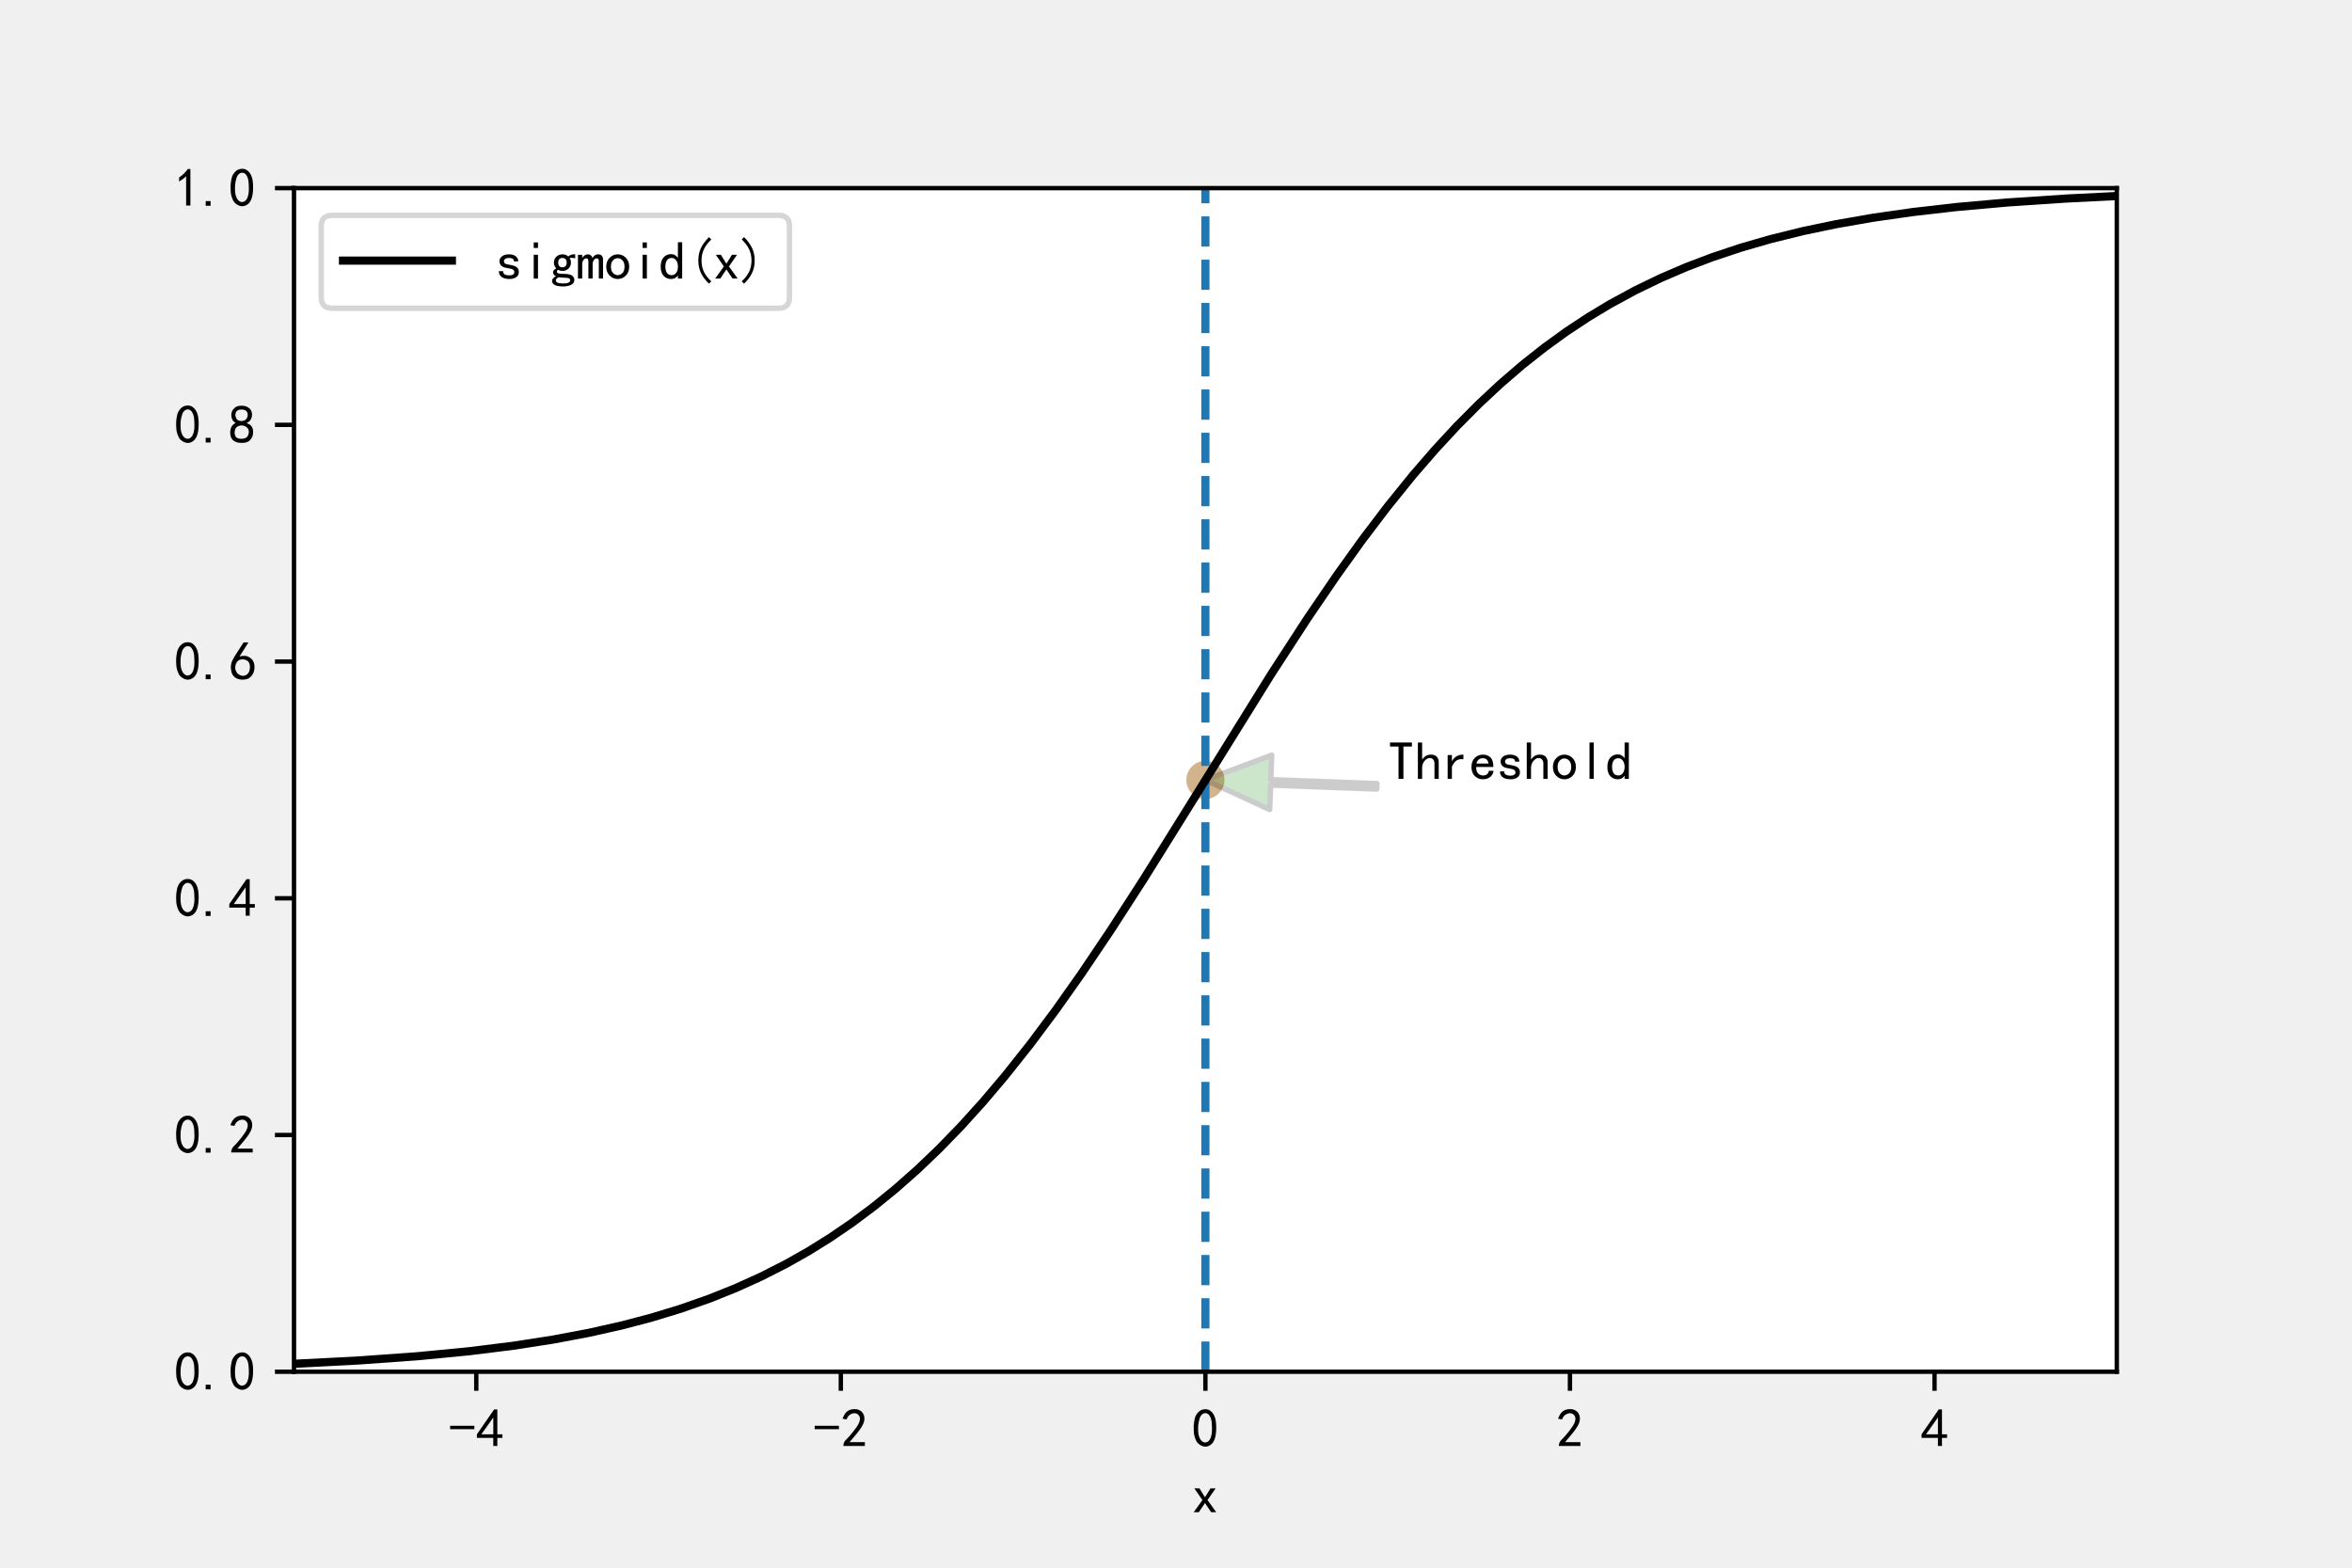
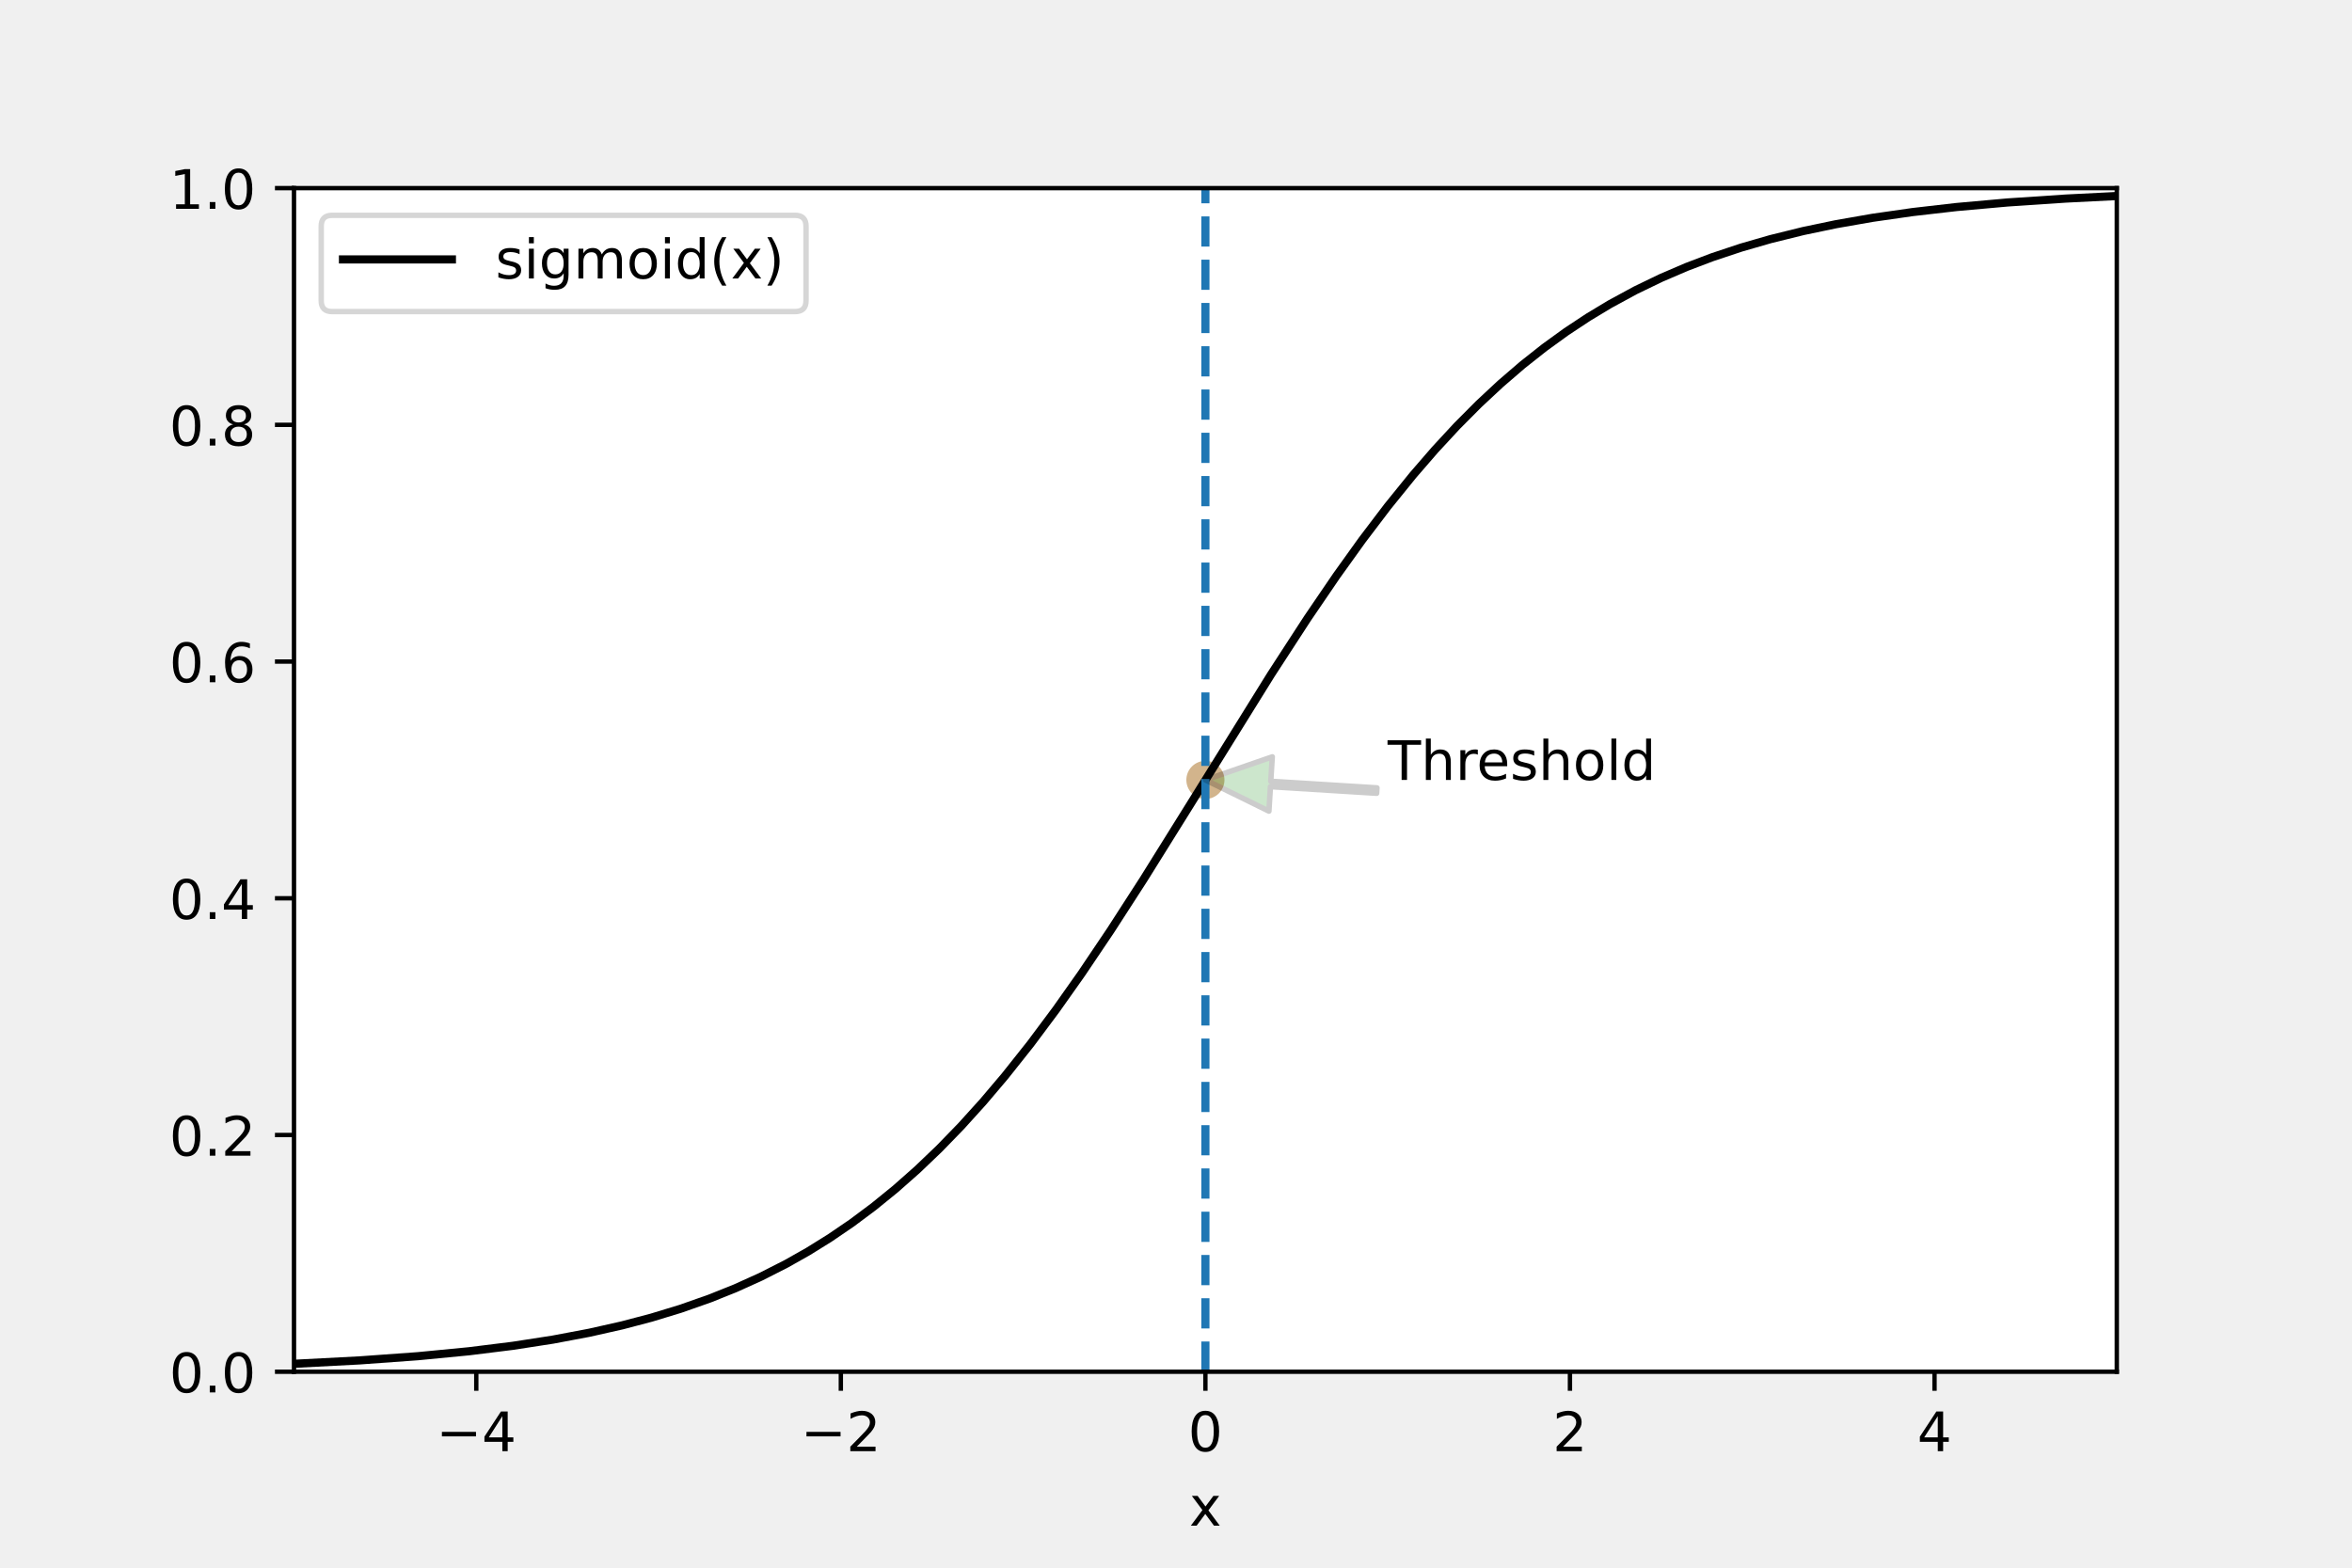
- <svg xmlns="http://www.w3.org/2000/svg" xmlns:xlink="http://www.w3.org/1999/xlink" height="288pt" version="1.1" viewBox="0 0 432 288" width="432pt">
+ <svg xmlns="http://www.w3.org/2000/svg" xmlns:xlink="http://www.w3.org/1999/xlink" width="432pt" height="288pt" viewBox="0 0 432 288" version="1.1">
  <defs>
-     <style type="text/css">*{stroke-linecap:butt;stroke-linejoin:round;}</style>
+     <style type="text/css">*{stroke-linejoin: round; stroke-linecap: butt}</style>
  </defs>
  <g id="figure_1">
    <g id="patch_1">
-       <path d="M 0 288  L 432 288  L 432 0  L 0 0  z " style="fill:none;" />
+       <path d="M 0 288  L 432 288  L 432 0  L 0 0  L 0 288  z " style="fill: none" />
    </g>
    <g id="axes_1">
      <g id="patch_2">
-         <path d="M 54 252  L 388.8 252  L 388.8 34.56  L 54 34.56  z " style="fill:#ffffff;" />
+         <path d="M 54 252  L 388.8 252  L 388.8 34.56  L 54 34.56  z " style="fill: #ffffff" />
      </g>
      <g id="PathCollection_1">
        <defs>
-           <path d="M 0 3  C 0.796 3 1.559 2.684 2.121 2.121  C 2.684 1.559 3 0.796 3 0  C 3 -0.796 2.684 -1.559 2.121 -2.121  C 1.559 -2.684 0.796 -3 0 -3  C -0.796 -3 -1.559 -2.684 -2.121 -2.121  C -2.684 -1.559 -3 -0.796 -3 0  C -3 0.796 -2.684 1.559 -2.121 2.121  C -1.559 2.684 -0.796 3 0 3  z " id="m90ab8c0132" style="stroke:#d2b48c;" />
+           <path id="m10a441f29f" d="M 0 3  C 0.796 3 1.559 2.684 2.121 2.121  C 2.684 1.559 3 0.796 3 0  C 3 -0.796 2.684 -1.559 2.121 -2.121  C 1.559 -2.684 0.796 -3 0 -3  C -0.796 -3 -1.559 -2.684 -2.121 -2.121  C -2.684 -1.559 -3 -0.796 -3 0  C -3 0.796 -2.684 1.559 -2.121 2.121  C -1.559 2.684 -0.796 3 0 3  z " style="stroke: #d2b48c" />
        </defs>
-         <g clip-path="url(#p481a5764dd)">
-           <use style="fill:#d2b48c;stroke:#d2b48c;" x="221.4" xlink:href="#m90ab8c0132" y="143.28" />
+         <g clip-path="url(#pe77ca6b1f6)">
+           <use xlink:href="#m10a441f29f" x="221.4" y="143.28" style="fill: #d2b48c; stroke: #d2b48c" />
        </g>
      </g>
      <g id="matplotlib.axis_1">
        <g id="xtick_1">
          <g id="line2d_1">
            <defs>
-               <path d="M 0 0  L 0 3.5  " id="mc43b49b900" style="stroke:#000000;stroke-width:0.8;" />
-             </defs>
-             <g>
-               <use style="stroke:#000000;stroke-width:0.8;" x="87.48" xlink:href="#mc43b49b900" y="252" />
+               <path id="mb70f3fc998" d="M 0 0  L 0 3.5  " style="stroke: #000000; stroke-width: 0.8" />
+             </defs>
+             <g>
+               <use xlink:href="#mb70f3fc998" x="87.48" y="252" style="stroke: #000000; stroke-width: 0.8" />
            </g>
          </g>
          <g id="text_1">
-             <g transform="translate(82.48 265.875)scale(0.1 -0.1)">
-               <defs>
-                 <path d="M 46.484 33.203  L 1.953 33.203  L 1.953 39.453  L 46.484 39.453  z " id="SimHei-45" />
-                 <path d="M 31.25 17.188  L 1.172 17.188  L 1.172 23.828  L 32.812 69.531  L 38.672 69.531  L 38.672 23.828  L 48.047 23.828  L 48.047 17.188  L 38.672 17.188  L 38.672 2.344  L 31.25 2.344  z M 31.25 23.828  L 31.25 54.688  L 9.375 23.828  z " id="SimHei-52" />
-               </defs>
-               <use xlink:href="#SimHei-45" />
-               <use x="50" xlink:href="#SimHei-52" />
+             <g transform="translate(80.10891 266.5984)scale(0.1 -0.1)">
+               <defs>
+                 <path id="DejaVuSans-2212" d="M 678 2272  L 4684 2272  L 4684 1741  L 678 1741  L 678 2272  z " transform="scale(0.015625)" />
+                 <path id="DejaVuSans-34" d="M 2419 4116  L 825 1625  L 2419 1625  L 2419 4116  z M 2253 4666  L 3047 4666  L 3047 1625  L 3713 1625  L 3713 1100  L 3047 1100  L 3047 0  L 2419 0  L 2419 1100  L 313 1100  L 313 1709  L 2253 4666  z " transform="scale(0.015625)" />
+               </defs>
+               <use xlink:href="#DejaVuSans-2212" />
+               <use xlink:href="#DejaVuSans-34" x="83.789" />
            </g>
          </g>
        </g>
        <g id="xtick_2">
          <g id="line2d_2">
            <g>
-               <use style="stroke:#000000;stroke-width:0.8;" x="154.44" xlink:href="#mc43b49b900" y="252" />
+               <use xlink:href="#mb70f3fc998" x="154.44" y="252" style="stroke: #000000; stroke-width: 0.8" />
            </g>
          </g>
          <g id="text_2">
-             <g transform="translate(149.44 265.875)scale(0.1 -0.1)">
-               <defs>
-                 <path d="M 4.688 3.906  Q 5.078 9.766 10.156 14.453  Q 15.234 19.141 23.047 29.094  Q 30.859 39.062 33.203 44.531  Q 35.547 50 34.953 53.906  Q 34.375 57.812 31.25 60.344  Q 28.125 62.891 24.016 62.5  Q 19.922 62.109 16.203 59.375  Q 12.5 56.641 10.547 51.172  L 3.125 52.344  Q 6.25 61.328 11.125 65.422  Q 16.016 69.531 22.656 69.922  Q 26.562 70.312 29.688 69.719  Q 32.812 69.141 36.125 66.984  Q 39.453 64.844 41.594 60.547  Q 43.75 56.25 43.156 50.188  Q 42.578 44.141 37.109 35.734  Q 31.641 27.344 16.016 9.375  L 44.141 9.375  L 44.141 2.344  L 4.688 2.344  z " id="SimHei-50" />
-               </defs>
-               <use xlink:href="#SimHei-45" />
-               <use x="50" xlink:href="#SimHei-50" />
+             <g transform="translate(147.0689 266.5984)scale(0.1 -0.1)">
+               <defs>
+                 <path id="DejaVuSans-32" d="M 1228 531  L 3431 531  L 3431 0  L 469 0  L 469 531  Q 828 903 1448 1529  Q 2069 2156 2228 2338  Q 2531 2678 2651 2914  Q 2772 3150 2772 3378  Q 2772 3750 2511 3984  Q 2250 4219 1831 4219  Q 1534 4219 1204 4116  Q 875 4013 500 3803  L 500 4441  Q 881 4594 1212 4672  Q 1544 4750 1819 4750  Q 2544 4750 2975 4387  Q 3406 4025 3406 3419  Q 3406 3131 3298 2873  Q 3191 2616 2906 2266  Q 2828 2175 2409 1742  Q 1991 1309 1228 531  z " transform="scale(0.015625)" />
+               </defs>
+               <use xlink:href="#DejaVuSans-2212" />
+               <use xlink:href="#DejaVuSans-32" x="83.789" />
            </g>
          </g>
        </g>
        <g id="xtick_3">
          <g id="line2d_3">
            <g>
-               <use style="stroke:#000000;stroke-width:0.8;" x="221.4" xlink:href="#mc43b49b900" y="252" />
+               <use xlink:href="#mb70f3fc998" x="221.4" y="252" style="stroke: #000000; stroke-width: 0.8" />
            </g>
          </g>
          <g id="text_3">
-             <g transform="translate(218.9 265.875)scale(0.1 -0.1)">
-               <defs>
-                 <path d="M 3.125 29.297  Q 3.906 50 6.438 56.047  Q 8.984 62.109 13.672 66.016  Q 18.359 69.922 25.188 69.922  Q 32.031 69.922 37.109 64.25  Q 42.188 58.594 43.75 50  Q 45.312 41.406 44.719 30.266  Q 44.141 19.141 40.812 12.109  Q 37.5 5.078 30.859 2.344  Q 24.219 -0.391 17.578 2.922  Q 10.938 6.25 8.203 11.719  Q 5.469 17.188 4.297 23.234  Q 3.125 29.297 3.906 50  z M 12.891 52.734  Q 10.547 31.25 12.5 22.844  Q 14.453 14.453 18.938 10.938  Q 23.438 7.422 28.125 9.562  Q 32.812 11.719 34.953 18.156  Q 37.109 24.609 37.109 32.219  Q 37.109 39.844 36.516 46.094  Q 35.938 52.344 33 57.422  Q 30.078 62.5 25.188 62.688  Q 20.312 62.891 16.594 57.812  Q 12.891 52.734 10.547 31.25  z " id="SimHei-48" />
-               </defs>
-               <use xlink:href="#SimHei-48" />
+             <g transform="translate(218.2188 266.5984)scale(0.1 -0.1)">
+               <defs>
+                 <path id="DejaVuSans-30" d="M 2034 4250  Q 1547 4250 1301 3770  Q 1056 3291 1056 2328  Q 1056 1369 1301 889  Q 1547 409 2034 409  Q 2525 409 2770 889  Q 3016 1369 3016 2328  Q 3016 3291 2770 3770  Q 2525 4250 2034 4250  z M 2034 4750  Q 2819 4750 3233 4129  Q 3647 3509 3647 2328  Q 3647 1150 3233 529  Q 2819 -91 2034 -91  Q 1250 -91 836 529  Q 422 1150 422 2328  Q 422 3509 836 4129  Q 1250 4750 2034 4750  z " transform="scale(0.015625)" />
+               </defs>
+               <use xlink:href="#DejaVuSans-30" />
            </g>
          </g>
        </g>
        <g id="xtick_4">
          <g id="line2d_4">
            <g>
-               <use style="stroke:#000000;stroke-width:0.8;" x="288.36" xlink:href="#mc43b49b900" y="252" />
+               <use xlink:href="#mb70f3fc998" x="288.36" y="252" style="stroke: #000000; stroke-width: 0.8" />
            </g>
          </g>
          <g id="text_4">
-             <g transform="translate(285.86 265.875)scale(0.1 -0.1)">
-               <use xlink:href="#SimHei-50" />
+             <g transform="translate(285.1787 266.5984)scale(0.1 -0.1)">
+               <use xlink:href="#DejaVuSans-32" />
            </g>
          </g>
        </g>
        <g id="xtick_5">
          <g id="line2d_5">
            <g>
-               <use style="stroke:#000000;stroke-width:0.8;" x="355.32" xlink:href="#mc43b49b900" y="252" />
+               <use xlink:href="#mb70f3fc998" x="355.32" y="252" style="stroke: #000000; stroke-width: 0.8" />
            </g>
          </g>
          <g id="text_5">
-             <g transform="translate(352.82 265.875)scale(0.1 -0.1)">
-               <use xlink:href="#SimHei-52" />
+             <g transform="translate(352.1388 266.5984)scale(0.1 -0.1)">
+               <use xlink:href="#DejaVuSans-34" />
            </g>
          </g>
        </g>
        <g id="text_6">
-           <g transform="translate(218.9 278)scale(0.1 -0.1)">
-             <defs>
-               <path d="M 44.922 1.953  L 35.547 1.953  L 24.219 18.75  L 12.891 1.953  L 3.516 1.953  L 19.531 24.219  L 4.688 45.703  L 14.062 45.703  L 24.219 29.297  L 34.375 45.703  L 43.75 45.703  L 28.906 24.219  z " id="SimHei-120" />
-             </defs>
-             <use xlink:href="#SimHei-120" />
+           <g transform="translate(218.4406 280.2766)scale(0.1 -0.1)">
+             <defs>
+               <path id="DejaVuSans-78" d="M 3513 3500  L 2247 1797  L 3578 0  L 2900 0  L 1881 1375  L 863 0  L 184 0  L 1544 1831  L 300 3500  L 978 3500  L 1906 2253  L 2834 3500  L 3513 3500  z " transform="scale(0.015625)" />
+             </defs>
+             <use xlink:href="#DejaVuSans-78" />
          </g>
        </g>
      </g>
      <g id="matplotlib.axis_2">
        <g id="ytick_1">
          <g id="line2d_6">
            <defs>
-               <path d="M 0 0  L -3.5 0  " id="mc32ada197d" style="stroke:#000000;stroke-width:0.8;" />
-             </defs>
-             <g>
-               <use style="stroke:#000000;stroke-width:0.8;" x="54" xlink:href="#mc32ada197d" y="252" />
+               <path id="m8c422ed86c" d="M 0 0  L -3.5 0  " style="stroke: #000000; stroke-width: 0.8" />
+             </defs>
+             <g>
+               <use xlink:href="#m8c422ed86c" x="54" y="252" style="stroke: #000000; stroke-width: 0.8" />
            </g>
          </g>
          <g id="text_7">
-             <g transform="translate(32 255.4375)scale(0.1 -0.1)">
-               <defs>
-                 <path d="M 16.797 1.953  L 7.812 1.953  L 7.812 10.547  L 16.797 10.547  z " id="SimHei-46" />
-               </defs>
-               <use xlink:href="#SimHei-48" />
-               <use x="50" xlink:href="#SimHei-46" />
-               <use x="100" xlink:href="#SimHei-48" />
+             <g transform="translate(31.09688 255.7992)scale(0.1 -0.1)">
+               <defs>
+                 <path id="DejaVuSans-2e" d="M 684 794  L 1344 794  L 1344 0  L 684 0  L 684 794  z " transform="scale(0.015625)" />
+               </defs>
+               <use xlink:href="#DejaVuSans-30" />
+               <use xlink:href="#DejaVuSans-2e" x="63.623" />
+               <use xlink:href="#DejaVuSans-30" x="95.41" />
            </g>
          </g>
        </g>
        <g id="ytick_2">
          <g id="line2d_7">
            <g>
-               <use style="stroke:#000000;stroke-width:0.8;" x="54" xlink:href="#mc32ada197d" y="208.512" />
+               <use xlink:href="#m8c422ed86c" x="54" y="208.512" style="stroke: #000000; stroke-width: 0.8" />
            </g>
          </g>
          <g id="text_8">
-             <g transform="translate(32 211.9495)scale(0.1 -0.1)">
-               <use xlink:href="#SimHei-48" />
-               <use x="50" xlink:href="#SimHei-46" />
-               <use x="100" xlink:href="#SimHei-50" />
+             <g transform="translate(31.09688 212.3112)scale(0.1 -0.1)">
+               <use xlink:href="#DejaVuSans-30" />
+               <use xlink:href="#DejaVuSans-2e" x="63.623" />
+               <use xlink:href="#DejaVuSans-32" x="95.41" />
            </g>
          </g>
        </g>
        <g id="ytick_3">
          <g id="line2d_8">
            <g>
-               <use style="stroke:#000000;stroke-width:0.8;" x="54" xlink:href="#mc32ada197d" y="165.024" />
+               <use xlink:href="#m8c422ed86c" x="54" y="165.024" style="stroke: #000000; stroke-width: 0.8" />
            </g>
          </g>
          <g id="text_9">
-             <g transform="translate(32 168.4615)scale(0.1 -0.1)">
-               <use xlink:href="#SimHei-48" />
-               <use x="50" xlink:href="#SimHei-46" />
-               <use x="100" xlink:href="#SimHei-52" />
+             <g transform="translate(31.09688 168.8232)scale(0.1 -0.1)">
+               <use xlink:href="#DejaVuSans-30" />
+               <use xlink:href="#DejaVuSans-2e" x="63.623" />
+               <use xlink:href="#DejaVuSans-34" x="95.41" />
            </g>
          </g>
        </g>
        <g id="ytick_4">
          <g id="line2d_9">
            <g>
-               <use style="stroke:#000000;stroke-width:0.8;" x="54" xlink:href="#mc32ada197d" y="121.536" />
+               <use xlink:href="#m8c422ed86c" x="54" y="121.536" style="stroke: #000000; stroke-width: 0.8" />
            </g>
          </g>
          <g id="text_10">
-             <g transform="translate(32 124.9735)scale(0.1 -0.1)">
-               <defs>
-                 <path d="M 3.516 19.531  Q 4.297 30.859 6.047 34.766  Q 7.812 38.672 11.328 44.531  L 27.344 69.531  L 36.328 69.531  L 19.922 43.75  Q 30.469 46.484 36.719 42.969  Q 42.969 39.453 45.109 34.953  Q 47.266 30.469 47.453 25.188  Q 47.656 19.922 45.891 14.844  Q 44.141 9.766 39.641 5.656  Q 35.156 1.562 27.141 1.172  Q 19.141 0.781 13.469 4.094  Q 7.812 7.422 5.656 13.469  Q 3.516 19.531 4.297 30.859  z M 12.5 16.016  Q 19.531 8.594 25.391 8.203  Q 31.25 7.812 35.156 12.109  Q 39.062 16.406 39.062 24.609  Q 39.062 32.812 34.172 35.938  Q 29.297 39.062 23.234 38.281  Q 17.188 37.5 14.453 32.422  Q 11.719 27.344 12.109 21.672  Q 12.5 16.016 19.531 8.594  z " id="SimHei-54" />
-               </defs>
-               <use xlink:href="#SimHei-48" />
-               <use x="50" xlink:href="#SimHei-46" />
-               <use x="100" xlink:href="#SimHei-54" />
+             <g transform="translate(31.09688 125.3352)scale(0.1 -0.1)">
+               <defs>
+                 <path id="DejaVuSans-36" d="M 2113 2584  Q 1688 2584 1439 2293  Q 1191 2003 1191 1497  Q 1191 994 1439 701  Q 1688 409 2113 409  Q 2538 409 2786 701  Q 3034 994 3034 1497  Q 3034 2003 2786 2293  Q 2538 2584 2113 2584  z M 3366 4563  L 3366 3988  Q 3128 4100 2886 4159  Q 2644 4219 2406 4219  Q 1781 4219 1451 3797  Q 1122 3375 1075 2522  Q 1259 2794 1537 2939  Q 1816 3084 2150 3084  Q 2853 3084 3261 2657  Q 3669 2231 3669 1497  Q 3669 778 3244 343  Q 2819 -91 2113 -91  Q 1303 -91 875 529  Q 447 1150 447 2328  Q 447 3434 972 4092  Q 1497 4750 2381 4750  Q 2619 4750 2861 4703  Q 3103 4656 3366 4563  z " transform="scale(0.015625)" />
+               </defs>
+               <use xlink:href="#DejaVuSans-30" />
+               <use xlink:href="#DejaVuSans-2e" x="63.623" />
+               <use xlink:href="#DejaVuSans-36" x="95.41" />
            </g>
          </g>
        </g>
        <g id="ytick_5">
          <g id="line2d_10">
            <g>
-               <use style="stroke:#000000;stroke-width:0.8;" x="54" xlink:href="#mc32ada197d" y="78.048" />
+               <use xlink:href="#m8c422ed86c" x="54" y="78.048" style="stroke: #000000; stroke-width: 0.8" />
            </g>
          </g>
          <g id="text_11">
-             <g transform="translate(32 81.4855)scale(0.1 -0.1)">
-               <defs>
-                 <path d="M 2.734 16.797  Q 2.734 26.172 5.078 30.656  Q 7.422 35.156 12.891 37.891  Q 8.203 40.625 6.641 43.938  Q 5.078 47.266 4.875 51.562  Q 4.688 55.859 6.047 58.984  Q 7.422 62.109 10.156 64.844  Q 12.891 67.578 16.203 68.547  Q 19.531 69.531 23.438 69.531  Q 27.344 69.531 30.469 68.75  Q 33.594 67.969 37.109 65.422  Q 40.625 62.891 42.188 58.203  Q 43.75 53.516 41.984 47.266  Q 40.234 41.016 32.812 37.5  Q 39.453 35.547 42.188 31.438  Q 44.922 27.344 44.922 21.484  Q 44.922 15.625 43.156 12.109  Q 41.406 8.594 39.25 6.25  Q 37.109 3.906 33.391 2.531  Q 29.688 1.172 24.016 1.172  Q 18.359 1.172 14.25 2.531  Q 10.156 3.906 7.422 6.641  Q 4.688 9.375 3.703 13.078  Q 2.734 16.797 2.734 26.172  z M 10.938 26.562  Q 10.547 17.188 12.297 13.672  Q 14.062 10.156 18.75 9.172  Q 23.438 8.203 28.516 9.375  Q 33.594 10.547 35.547 14.844  Q 37.5 19.141 36.906 23.438  Q 36.328 27.734 32.031 30.656  Q 27.734 33.594 22.656 33.203  Q 17.578 32.812 14.25 29.688  Q 10.938 26.562 10.547 17.188  z M 12.109 56.25  Q 12.109 48.438 14.844 44.922  Q 17.578 41.406 23.438 41.406  Q 29.297 41.406 32.219 44.922  Q 35.156 48.438 34.953 53.312  Q 34.766 58.203 31.438 60.547  Q 28.125 62.891 22.453 62.5  Q 16.797 62.109 14.453 59.172  Q 12.109 56.25 12.109 48.438  z " id="SimHei-56" />
-               </defs>
-               <use xlink:href="#SimHei-48" />
-               <use x="50" xlink:href="#SimHei-46" />
-               <use x="100" xlink:href="#SimHei-56" />
+             <g transform="translate(31.09688 81.84722)scale(0.1 -0.1)">
+               <defs>
+                 <path id="DejaVuSans-38" d="M 2034 2216  Q 1584 2216 1326 1975  Q 1069 1734 1069 1313  Q 1069 891 1326 650  Q 1584 409 2034 409  Q 2484 409 2743 651  Q 3003 894 3003 1313  Q 3003 1734 2745 1975  Q 2488 2216 2034 2216  z M 1403 2484  Q 997 2584 770 2862  Q 544 3141 544 3541  Q 544 4100 942 4425  Q 1341 4750 2034 4750  Q 2731 4750 3128 4425  Q 3525 4100 3525 3541  Q 3525 3141 3298 2862  Q 3072 2584 2669 2484  Q 3125 2378 3379 2068  Q 3634 1759 3634 1313  Q 3634 634 3220 271  Q 2806 -91 2034 -91  Q 1263 -91 848 271  Q 434 634 434 1313  Q 434 1759 690 2068  Q 947 2378 1403 2484  z M 1172 3481  Q 1172 3119 1398 2916  Q 1625 2713 2034 2713  Q 2441 2713 2670 2916  Q 2900 3119 2900 3481  Q 2900 3844 2670 4047  Q 2441 4250 2034 4250  Q 1625 4250 1398 4047  Q 1172 3844 1172 3481  z " transform="scale(0.015625)" />
+               </defs>
+               <use xlink:href="#DejaVuSans-30" />
+               <use xlink:href="#DejaVuSans-2e" x="63.623" />
+               <use xlink:href="#DejaVuSans-38" x="95.41" />
            </g>
          </g>
        </g>
        <g id="ytick_6">
          <g id="line2d_11">
            <g>
-               <use style="stroke:#000000;stroke-width:0.8;" x="54" xlink:href="#mc32ada197d" y="34.56" />
+               <use xlink:href="#m8c422ed86c" x="54" y="34.56" style="stroke: #000000; stroke-width: 0.8" />
            </g>
          </g>
          <g id="text_12">
-             <g transform="translate(32 37.9975)scale(0.1 -0.1)">
-               <defs>
-                 <path d="M 21.875 56.25  Q 16.797 51.172 8.984 46.484  L 8.984 53.906  Q 18.75 60.547 25 69.531  L 29.688 69.531  L 29.688 2.344  L 21.875 2.344  z " id="SimHei-49" />
-               </defs>
-               <use xlink:href="#SimHei-49" />
-               <use x="50" xlink:href="#SimHei-46" />
-               <use x="100" xlink:href="#SimHei-48" />
-             </g>
-           </g>
-         </g>
+             <g transform="translate(31.09688 38.35922)scale(0.1 -0.1)">
+               <defs>
+                 <path id="DejaVuSans-31" d="M 794 531  L 1825 531  L 1825 4091  L 703 3866  L 703 4441  L 1819 4666  L 2450 4666  L 2450 531  L 3481 531  L 3481 0  L 794 0  L 794 531  z " transform="scale(0.015625)" />
+               </defs>
+               <use xlink:href="#DejaVuSans-31" />
+               <use xlink:href="#DejaVuSans-2e" x="63.623" />
+               <use xlink:href="#DejaVuSans-30" x="95.41" />
+             </g>
+           </g>
+         </g>
+       </g>
+       <g id="line2d_12">
+         <path d="M 54 250.545  L 66.053 249.92  L 76.766 249.146  L 86.141 248.24  L 94.176 247.242  L 101.542 246.103  L 108.238 244.84  L 114.264 243.484  L 119.621 242.074  L 124.978 240.443  L 130.334 238.561  L 135.022 236.684  L 139.709 234.567  L 144.396 232.186  L 148.414 229.917  L 152.431 227.419  L 156.449 224.679  L 160.466 221.681  L 164.484 218.413  L 168.502 214.862  L 172.519 211.02  L 176.537 206.879  L 180.554 202.437  L 184.572 197.697  L 189.259 191.796  L 193.946 185.515  L 198.634 178.883  L 203.99 170.927  L 210.017 161.586  L 218.722 147.626  L 233.453 123.919  L 240.149 113.61  L 245.506 105.748  L 250.193 99.213  L 254.88 93.039  L 259.567 87.25  L 263.585 82.609  L 267.602 78.267  L 271.62 74.227  L 275.638 70.482  L 279.655 67.027  L 283.673 63.85  L 287.69 60.94  L 291.708 58.282  L 295.726 55.862  L 300.413 53.319  L 305.1 51.055  L 309.787 49.043  L 314.474 47.262  L 319.831 45.478  L 325.188 43.933  L 331.214 42.445  L 337.241 41.186  L 343.937 40.015  L 351.302 38.959  L 359.338 38.036  L 368.712 37.197  L 379.426 36.481  L 388.13 36.044  L 388.13 36.044  " clip-path="url(#pe77ca6b1f6)" style="fill: none; stroke: #000000; stroke-width: 1.5; stroke-linecap: square" />
      </g>
      <g id="LineCollection_1">
-         <path clip-path="url(#p481a5764dd)" d="M 221.4 252  L 221.4 34.56  " style="fill:none;stroke:#1f77b4;stroke-dasharray:5.55,2.4;stroke-dashoffset:0;stroke-width:1.5;" />
-       </g>
-       <g id="line2d_12">
-         <path clip-path="url(#p481a5764dd)" d="M 54 250.545  L 66.053 249.92  L 76.766 249.146  L 86.141 248.24  L 94.176 247.242  L 101.542 246.103  L 108.238 244.84  L 114.264 243.484  L 119.621 242.074  L 124.978 240.443  L 130.334 238.561  L 135.022 236.684  L 139.709 234.567  L 144.396 232.186  L 148.414 229.917  L 152.431 227.419  L 156.449 224.679  L 160.466 221.681  L 164.484 218.413  L 168.502 214.862  L 172.519 211.02  L 176.537 206.879  L 180.554 202.437  L 184.572 197.697  L 189.259 191.796  L 193.946 185.515  L 198.634 178.883  L 203.99 170.927  L 210.017 161.586  L 218.722 147.626  L 233.453 123.919  L 240.149 113.61  L 245.506 105.748  L 250.193 99.213  L 254.88 93.039  L 259.567 87.25  L 263.585 82.609  L 267.602 78.267  L 271.62 74.227  L 275.638 70.482  L 279.655 67.027  L 283.673 63.85  L 287.69 60.94  L 291.708 58.282  L 295.726 55.862  L 300.413 53.319  L 305.1 51.055  L 309.787 49.043  L 314.474 47.262  L 319.831 45.478  L 325.188 43.933  L 331.214 42.445  L 337.241 41.186  L 343.937 40.015  L 351.302 38.959  L 359.338 38.036  L 368.712 37.197  L 379.426 36.481  L 388.13 36.044  L 388.13 36.044  " style="fill:none;stroke:#000000;stroke-linecap:square;stroke-width:1.5;" />
+         <path d="M 221.4 252  L 221.4 34.56  " clip-path="url(#pe77ca6b1f6)" style="fill: none; stroke-dasharray: 5.55,2.4; stroke-dashoffset: 0; stroke: #1f77b4; stroke-width: 1.5" />
      </g>
      <g id="patch_3">
-         <path d="M 54 252  L 54 34.56  " style="fill:none;stroke:#000000;stroke-linecap:square;stroke-linejoin:miter;stroke-width:0.8;" />
+         <path d="M 54 252  L 54 34.56  " style="fill: none; stroke: #000000; stroke-width: 0.8; stroke-linejoin: miter; stroke-linecap: square" />
      </g>
      <g id="patch_4">
-         <path d="M 388.8 252  L 388.8 34.56  " style="fill:none;stroke:#000000;stroke-linecap:square;stroke-linejoin:miter;stroke-width:0.8;" />
+         <path d="M 388.8 252  L 388.8 34.56  " style="fill: none; stroke: #000000; stroke-width: 0.8; stroke-linejoin: miter; stroke-linecap: square" />
      </g>
      <g id="patch_5">
-         <path d="M 54 252  L 388.8 252  " style="fill:none;stroke:#000000;stroke-linecap:square;stroke-linejoin:miter;stroke-width:0.8;" />
+         <path d="M 54 252  L 388.8 252  " style="fill: none; stroke: #000000; stroke-width: 0.8; stroke-linejoin: miter; stroke-linecap: square" />
      </g>
      <g id="patch_6">
-         <path d="M 54 34.56  L 388.8 34.56  " style="fill:none;stroke:#000000;stroke-linecap:square;stroke-linejoin:miter;stroke-width:0.8;" />
+         <path d="M 54 34.56  L 388.8 34.56  " style="fill: none; stroke: #000000; stroke-width: 0.8; stroke-linejoin: miter; stroke-linecap: square" />
      </g>
      <g id="patch_7">
-         <path d="M 252.863 144.955  Q 243.119 144.591 233.375 144.227  L 233.207 148.724  Q 227.304 146.002 221.4 143.28  Q 227.49 141.006 233.58 138.731  L 233.413 143.228  Q 243.156 143.592 252.9 143.956  L 252.863 144.955  z " style="fill:#008000;opacity:0.2;stroke:#000000;stroke-linecap:round;" />
+         <path d="M 252.851 145.735  Q 243.099 145.129 233.347 144.523  L 233.069 149.014  Q 227.234 146.147 221.4 143.28  Q 227.544 141.157 233.688 139.034  L 233.409 143.525  Q 243.161 144.131 252.912 144.737  L 252.851 145.735  z " style="fill: #008000; opacity: 0.2; stroke: #000000; stroke-linecap: round" />
      </g>
      <g id="text_13">
        <g transform="translate(254.88 143.28)scale(0.1 -0.1)">
          <defs>
-             <path d="M 44.531 61.328  L 28.906 61.328  L 28.906 1.953  L 19.922 1.953  L 19.922 61.328  L 4.297 61.328  L 4.297 68.75  L 44.531 68.75  z " id="SimHei-84" />
-             <path d="M 43.75 1.953  L 35.938 1.953  L 35.938 30.078  Q 35.938 34.766 33.594 37.5  Q 31.25 40.234 27.344 40.234  Q 22.266 40.234 17.766 34.953  Q 13.281 29.688 13.281 21.875  L 13.281 1.953  L 5.469 1.953  L 5.469 68.75  L 13.281 68.75  L 13.281 37.5  Q 16.406 41.797 20.109 44.141  Q 23.828 46.484 29.688 46.484  Q 36.719 46.484 40.234 42.578  Q 43.75 38.672 43.75 32.812  z " id="SimHei-104" />
-             <path d="M 39.062 37.891  Q 31.641 39.062 26.562 35.734  Q 21.484 32.422 17.969 24.219  L 17.969 1.953  L 10.156 1.953  L 10.156 45.703  L 17.969 45.703  L 17.969 34.375  Q 21.484 40.625 26.75 43.547  Q 32.031 46.484 39.062 46.484  z " id="SimHei-114" />
-             <path d="M 44.531 16.797  Q 43.75 9.766 38.281 5.469  Q 32.812 1.172 25.391 1.172  Q 16.016 1.172 9.953 7.219  Q 3.906 13.281 3.906 23.828  Q 3.906 34.375 9.953 40.422  Q 16.016 46.484 25.391 46.484  Q 33.594 46.484 38.859 41.203  Q 44.141 35.938 44.141 23.828  L 12.5 23.828  Q 12.5 15.234 16.203 11.719  Q 19.922 8.203 25.391 8.203  Q 29.688 8.203 32.422 10.344  Q 35.156 12.5 35.938 16.797  z M 35.156 30.078  Q 34.375 35.547 31.641 37.688  Q 28.906 39.844 24.609 39.844  Q 20.703 39.844 17.578 37.688  Q 14.453 35.547 12.891 30.078  z " id="SimHei-101" />
-             <path d="M 42.969 14.062  Q 42.969 7.812 38.078 4.484  Q 33.203 1.172 25.781 1.172  Q 16.406 1.172 11.328 4.875  Q 6.25 8.594 6.25 15.625  L 14.062 15.625  Q 14.062 10.938 17.375 9.375  Q 20.703 7.812 25.391 7.812  Q 30.078 7.812 32.422 9.562  Q 34.766 11.328 34.766 14.062  Q 34.766 16.016 32.812 17.969  Q 30.859 19.922 23.047 21.094  Q 14.062 22.266 10.734 25.578  Q 7.422 28.906 7.422 34.375  Q 7.422 39.062 11.906 42.766  Q 16.406 46.484 25 46.484  Q 32.812 46.484 37.297 42.969  Q 41.797 39.453 41.797 33.594  L 33.984 33.594  Q 33.984 37.109 31.438 38.469  Q 28.906 39.844 25 39.844  Q 19.922 39.844 17.766 38.078  Q 15.625 36.328 15.625 33.984  Q 15.625 31.25 17.578 29.688  Q 19.531 28.125 25.781 27.344  Q 35.938 25.781 39.453 22.453  Q 42.969 19.141 42.969 14.062  z " id="SimHei-115" />
-             <path d="M 45.703 23.828  Q 45.703 13.672 39.453 7.422  Q 33.203 1.172 24.609 1.172  Q 16.016 1.172 9.766 7.422  Q 3.516 13.672 3.516 23.828  Q 3.516 33.984 9.766 40.234  Q 16.016 46.484 24.609 46.484  Q 33.203 46.484 39.453 40.234  Q 45.703 33.984 45.703 23.828  z M 37.109 23.828  Q 37.109 31.641 33.203 35.547  Q 29.297 39.453 24.609 39.453  Q 19.922 39.453 16.016 35.547  Q 12.109 31.641 12.109 23.828  Q 12.109 16.016 16.016 12.109  Q 19.922 8.203 24.609 8.203  Q 29.297 8.203 33.203 12.109  Q 37.109 16.016 37.109 23.828  z " id="SimHei-111" />
-             <path d="M 28.516 1.953  L 20.703 1.953  L 20.703 68.75  L 28.516 68.75  z " id="SimHei-108" />
-             <path d="M 42.969 1.953  L 35.156 1.953  L 35.156 7.812  Q 32.812 4.297 29.688 2.734  Q 26.562 1.172 22.266 1.172  Q 14.453 1.172 8.984 6.828  Q 3.516 12.5 3.516 23.828  Q 3.516 35.156 8.984 41.016  Q 14.453 46.875 22.266 46.875  Q 26.562 46.875 29.688 45.109  Q 32.812 43.359 35.156 39.844  L 35.156 68.75  L 42.969 68.75  z M 35.156 23.828  Q 35.156 31.25 31.828 35.547  Q 28.516 39.844 23.828 39.844  Q 17.969 39.844 15.031 35.547  Q 12.109 31.25 12.109 23.828  Q 12.109 16.406 15.031 12.297  Q 17.969 8.203 23.828 8.203  Q 28.516 8.203 31.828 12.297  Q 35.156 16.406 35.156 23.828  z " id="SimHei-100" />
+             <path id="DejaVuSans-54" d="M -19 4666  L 3928 4666  L 3928 4134  L 2272 4134  L 2272 0  L 1638 0  L 1638 4134  L -19 4134  L -19 4666  z " transform="scale(0.015625)" />
+             <path id="DejaVuSans-68" d="M 3513 2113  L 3513 0  L 2938 0  L 2938 2094  Q 2938 2591 2744 2837  Q 2550 3084 2163 3084  Q 1697 3084 1428 2787  Q 1159 2491 1159 1978  L 1159 0  L 581 0  L 581 4863  L 1159 4863  L 1159 2956  Q 1366 3272 1645 3428  Q 1925 3584 2291 3584  Q 2894 3584 3203 3211  Q 3513 2838 3513 2113  z " transform="scale(0.015625)" />
+             <path id="DejaVuSans-72" d="M 2631 2963  Q 2534 3019 2420 3045  Q 2306 3072 2169 3072  Q 1681 3072 1420 2755  Q 1159 2438 1159 1844  L 1159 0  L 581 0  L 581 3500  L 1159 3500  L 1159 2956  Q 1341 3275 1631 3429  Q 1922 3584 2338 3584  Q 2397 3584 2469 3576  Q 2541 3569 2628 3553  L 2631 2963  z " transform="scale(0.015625)" />
+             <path id="DejaVuSans-65" d="M 3597 1894  L 3597 1613  L 953 1613  Q 991 1019 1311 708  Q 1631 397 2203 397  Q 2534 397 2845 478  Q 3156 559 3463 722  L 3463 178  Q 3153 47 2828 -22  Q 2503 -91 2169 -91  Q 1331 -91 842 396  Q 353 884 353 1716  Q 353 2575 817 3079  Q 1281 3584 2069 3584  Q 2775 3584 3186 3129  Q 3597 2675 3597 1894  z M 3022 2063  Q 3016 2534 2758 2815  Q 2500 3097 2075 3097  Q 1594 3097 1305 2825  Q 1016 2553 972 2059  L 3022 2063  z " transform="scale(0.015625)" />
+             <path id="DejaVuSans-73" d="M 2834 3397  L 2834 2853  Q 2591 2978 2328 3040  Q 2066 3103 1784 3103  Q 1356 3103 1142 2972  Q 928 2841 928 2578  Q 928 2378 1081 2264  Q 1234 2150 1697 2047  L 1894 2003  Q 2506 1872 2764 1633  Q 3022 1394 3022 966  Q 3022 478 2636 193  Q 2250 -91 1575 -91  Q 1294 -91 989 -36  Q 684 19 347 128  L 347 722  Q 666 556 975 473  Q 1284 391 1588 391  Q 1994 391 2212 530  Q 2431 669 2431 922  Q 2431 1156 2273 1281  Q 2116 1406 1581 1522  L 1381 1569  Q 847 1681 609 1914  Q 372 2147 372 2553  Q 372 3047 722 3315  Q 1072 3584 1716 3584  Q 2034 3584 2315 3537  Q 2597 3491 2834 3397  z " transform="scale(0.015625)" />
+             <path id="DejaVuSans-6f" d="M 1959 3097  Q 1497 3097 1228 2736  Q 959 2375 959 1747  Q 959 1119 1226 758  Q 1494 397 1959 397  Q 2419 397 2687 759  Q 2956 1122 2956 1747  Q 2956 2369 2687 2733  Q 2419 3097 1959 3097  z M 1959 3584  Q 2709 3584 3137 3096  Q 3566 2609 3566 1747  Q 3566 888 3137 398  Q 2709 -91 1959 -91  Q 1206 -91 779 398  Q 353 888 353 1747  Q 353 2609 779 3096  Q 1206 3584 1959 3584  z " transform="scale(0.015625)" />
+             <path id="DejaVuSans-6c" d="M 603 4863  L 1178 4863  L 1178 0  L 603 0  L 603 4863  z " transform="scale(0.015625)" />
+             <path id="DejaVuSans-64" d="M 2906 2969  L 2906 4863  L 3481 4863  L 3481 0  L 2906 0  L 2906 525  Q 2725 213 2448 61  Q 2172 -91 1784 -91  Q 1150 -91 751 415  Q 353 922 353 1747  Q 353 2572 751 3078  Q 1150 3584 1784 3584  Q 2172 3584 2448 3432  Q 2725 3281 2906 2969  z M 947 1747  Q 947 1113 1208 752  Q 1469 391 1925 391  Q 2381 391 2643 752  Q 2906 1113 2906 1747  Q 2906 2381 2643 2742  Q 2381 3103 1925 3103  Q 1469 3103 1208 2742  Q 947 2381 947 1747  z " transform="scale(0.015625)" />
          </defs>
-           <use xlink:href="#SimHei-84" />
-           <use x="50" xlink:href="#SimHei-104" />
-           <use x="100" xlink:href="#SimHei-114" />
-           <use x="150" xlink:href="#SimHei-101" />
-           <use x="200" xlink:href="#SimHei-115" />
-           <use x="250" xlink:href="#SimHei-104" />
-           <use x="300" xlink:href="#SimHei-111" />
-           <use x="350" xlink:href="#SimHei-108" />
-           <use x="400" xlink:href="#SimHei-100" />
+           <use xlink:href="#DejaVuSans-54" />
+           <use xlink:href="#DejaVuSans-68" x="61.084" />
+           <use xlink:href="#DejaVuSans-72" x="124.463" />
+           <use xlink:href="#DejaVuSans-65" x="163.326" />
+           <use xlink:href="#DejaVuSans-73" x="224.85" />
+           <use xlink:href="#DejaVuSans-68" x="276.949" />
+           <use xlink:href="#DejaVuSans-6f" x="340.328" />
+           <use xlink:href="#DejaVuSans-6c" x="401.51" />
+           <use xlink:href="#DejaVuSans-64" x="429.293" />
        </g>
      </g>
      <g id="legend_1">
        <g id="patch_8">
-           <path d="M 61 56.623  L 143 56.623  Q 145 56.623 145 54.623  L 145 41.56  Q 145 39.56 143 39.56  L 61 39.56  Q 59 39.56 59 41.56  L 59 54.623  Q 59 56.623 61 56.623  z " style="fill:#ffffff;opacity:0.8;stroke:#cccccc;stroke-linejoin:miter;" />
+           <path d="M 61 57.238  L 146.044 57.238  Q 148.044 57.238 148.044 55.238  L 148.044 41.56  Q 148.044 39.56 146.044 39.56  L 61 39.56  Q 59 39.56 59 41.56  L 59 55.238  Q 59 57.238 61 57.238  z " style="fill: #ffffff; opacity: 0.8; stroke: #cccccc; stroke-linejoin: miter" />
        </g>
        <g id="line2d_13">
-           <path d="M 63 47.873  L 83 47.873  " style="fill:none;stroke:#000000;stroke-linecap:square;stroke-width:1.5;" />
-         </g>
-         <g id="line2d_14" />
+           <path d="M 63 47.658  L 73 47.658  L 83 47.658  " style="fill: none; stroke: #000000; stroke-width: 1.5; stroke-linecap: square" />
+         </g>
        <g id="text_14">
-           <g transform="translate(91 51.3725)scale(0.1 -0.1)">
-             <defs>
-               <path d="M 28.125 58.203  L 20.312 58.203  L 20.312 68.359  L 28.125 68.359  z M 28.125 1.953  L 20.312 1.953  L 20.312 45.703  L 28.125 45.703  z " id="SimHei-105" />
-               <path d="M 46.484 39.062  Q 43.75 39.844 41.203 40.031  Q 38.672 40.234 35.938 39.453  Q 37.109 38.281 37.891 36.516  Q 38.672 34.766 38.672 31.25  Q 38.672 24.609 34.172 20.312  Q 29.688 16.016 23.047 16.016  Q 21.484 16.016 18.938 16.594  Q 16.406 17.188 14.844 17.969  Q 13.672 17.188 13.281 16.406  Q 12.891 15.625 12.891 14.453  Q 12.891 12.5 15.625 11.516  Q 18.359 10.547 25.391 10.547  Q 36.719 10.547 40.812 7.422  Q 44.922 4.297 44.922 -0.391  Q 44.922 -6.641 38.859 -9.562  Q 32.812 -12.5 24.609 -12.5  Q 14.062 -12.5 8.984 -9.766  Q 3.906 -7.031 3.906 -2.344  Q 3.906 0 5.859 2.344  Q 7.812 4.688 10.938 6.25  Q 8.594 7.422 7.219 9.172  Q 5.859 10.938 5.859 13.672  Q 5.859 16.016 7.609 17.766  Q 9.375 19.531 11.719 20.703  Q 9.766 22.656 8.594 25.391  Q 7.422 28.125 7.422 31.25  Q 7.422 37.891 11.906 42.188  Q 16.406 46.484 23.047 46.484  Q 26.562 46.484 29.094 45.5  Q 31.641 44.531 33.594 42.578  Q 36.719 44.922 39.844 45.891  Q 42.969 46.875 46.484 46.484  z M 30.859 31.25  Q 30.859 35.156 28.906 37.5  Q 26.953 39.844 23.047 39.844  Q 19.141 39.844 17.188 37.5  Q 15.234 35.156 15.234 31.25  Q 15.234 27.344 17.188 25  Q 19.141 22.656 23.047 22.656  Q 26.953 22.656 28.906 25  Q 30.859 27.344 30.859 31.25  z M 37.5 -1.172  Q 37.5 0.391 35.734 1.953  Q 33.984 3.516 26.953 3.516  Q 25.391 3.516 22.656 3.703  Q 19.922 3.906 16.406 4.297  Q 13.281 3.125 12.109 1.562  Q 10.938 0 10.938 -1.562  Q 10.938 -3.906 14.062 -5.469  Q 17.188 -7.031 25 -7.031  Q 31.641 -7.031 34.562 -5.266  Q 37.5 -3.516 37.5 -1.172  z " id="SimHei-103" />
-               <path d="M 47.656 1.953  L 39.844 1.953  L 39.844 33.594  Q 39.844 35.938 39.062 37.5  Q 38.281 39.062 35.938 39.062  Q 33.203 39.062 30.859 36.125  Q 28.516 33.203 28.516 28.516  L 28.516 1.953  L 20.703 1.953  L 20.703 33.594  Q 20.703 35.938 19.922 37.5  Q 19.141 39.062 16.797 39.062  Q 14.062 39.062 11.719 36.125  Q 9.375 33.203 9.375 28.516  L 9.375 1.953  L 1.562 1.953  L 1.562 45.703  L 9.375 45.703  L 9.375 39.844  Q 11.328 42.969 14.062 44.719  Q 16.797 46.484 19.922 46.484  Q 23.047 46.484 25.188 44.719  Q 27.344 42.969 28.125 39.844  Q 30.078 42.969 32.609 44.719  Q 35.156 46.484 38.281 46.484  Q 42.969 46.484 45.312 43.938  Q 47.656 41.406 47.656 36.719  z " id="SimHei-109" />
-               <path d="M 46.484 -3.125  L 42.188 -7.422  Q 32.422 1.953 27.531 12.109  Q 22.656 22.266 22.656 35.156  Q 22.656 48.047 27.531 58.203  Q 32.422 68.359 42.188 78.125  L 46.484 73.828  Q 37.5 65.234 33 56.047  Q 28.516 46.875 28.516 35.156  Q 28.516 23.438 33 14.25  Q 37.5 5.078 46.484 -3.125  z " id="SimHei-40" />
-               <path d="M 26.172 35.156  Q 26.172 22.266 21.281 12.109  Q 16.406 1.953 6.641 -7.422  L 2.344 -3.125  Q 11.328 5.078 15.812 14.25  Q 20.312 23.438 20.312 35.156  Q 20.312 46.875 15.812 56.047  Q 11.328 65.234 2.344 73.828  L 6.641 78.125  Q 16.406 68.359 21.281 58.203  Q 26.172 48.047 26.172 35.156  z " id="SimHei-41" />
-             </defs>
-             <use xlink:href="#SimHei-115" />
-             <use x="50" xlink:href="#SimHei-105" />
-             <use x="100" xlink:href="#SimHei-103" />
-             <use x="150" xlink:href="#SimHei-109" />
-             <use x="200" xlink:href="#SimHei-111" />
-             <use x="250" xlink:href="#SimHei-105" />
-             <use x="300" xlink:href="#SimHei-100" />
-             <use x="350" xlink:href="#SimHei-40" />
-             <use x="400" xlink:href="#SimHei-120" />
-             <use x="450" xlink:href="#SimHei-41" />
+           <g transform="translate(91 51.15844)scale(0.1 -0.1)">
+             <defs>
+               <path id="DejaVuSans-69" d="M 603 3500  L 1178 3500  L 1178 0  L 603 0  L 603 3500  z M 603 4863  L 1178 4863  L 1178 4134  L 603 4134  L 603 4863  z " transform="scale(0.015625)" />
+               <path id="DejaVuSans-67" d="M 2906 1791  Q 2906 2416 2648 2759  Q 2391 3103 1925 3103  Q 1463 3103 1205 2759  Q 947 2416 947 1791  Q 947 1169 1205 825  Q 1463 481 1925 481  Q 2391 481 2648 825  Q 2906 1169 2906 1791  z M 3481 434  Q 3481 -459 3084 -895  Q 2688 -1331 1869 -1331  Q 1566 -1331 1297 -1286  Q 1028 -1241 775 -1147  L 775 -588  Q 1028 -725 1275 -790  Q 1522 -856 1778 -856  Q 2344 -856 2625 -561  Q 2906 -266 2906 331  L 2906 616  Q 2728 306 2450 153  Q 2172 0 1784 0  Q 1141 0 747 490  Q 353 981 353 1791  Q 353 2603 747 3093  Q 1141 3584 1784 3584  Q 2172 3584 2450 3431  Q 2728 3278 2906 2969  L 2906 3500  L 3481 3500  L 3481 434  z " transform="scale(0.015625)" />
+               <path id="DejaVuSans-6d" d="M 3328 2828  Q 3544 3216 3844 3400  Q 4144 3584 4550 3584  Q 5097 3584 5394 3201  Q 5691 2819 5691 2113  L 5691 0  L 5113 0  L 5113 2094  Q 5113 2597 4934 2840  Q 4756 3084 4391 3084  Q 3944 3084 3684 2787  Q 3425 2491 3425 1978  L 3425 0  L 2847 0  L 2847 2094  Q 2847 2600 2669 2842  Q 2491 3084 2119 3084  Q 1678 3084 1418 2786  Q 1159 2488 1159 1978  L 1159 0  L 581 0  L 581 3500  L 1159 3500  L 1159 2956  Q 1356 3278 1631 3431  Q 1906 3584 2284 3584  Q 2666 3584 2933 3390  Q 3200 3197 3328 2828  z " transform="scale(0.015625)" />
+               <path id="DejaVuSans-28" d="M 1984 4856  Q 1566 4138 1362 3434  Q 1159 2731 1159 2009  Q 1159 1288 1364 580  Q 1569 -128 1984 -844  L 1484 -844  Q 1016 -109 783 600  Q 550 1309 550 2009  Q 550 2706 781 3412  Q 1013 4119 1484 4856  L 1984 4856  z " transform="scale(0.015625)" />
+               <path id="DejaVuSans-29" d="M 513 4856  L 1013 4856  Q 1481 4119 1714 3412  Q 1947 2706 1947 2009  Q 1947 1309 1714 600  Q 1481 -109 1013 -844  L 513 -844  Q 928 -128 1133 580  Q 1338 1288 1338 2009  Q 1338 2731 1133 3434  Q 928 4138 513 4856  z " transform="scale(0.015625)" />
+             </defs>
+             <use xlink:href="#DejaVuSans-73" />
+             <use xlink:href="#DejaVuSans-69" x="52.1" />
+             <use xlink:href="#DejaVuSans-67" x="79.883" />
+             <use xlink:href="#DejaVuSans-6d" x="143.359" />
+             <use xlink:href="#DejaVuSans-6f" x="240.771" />
+             <use xlink:href="#DejaVuSans-69" x="301.953" />
+             <use xlink:href="#DejaVuSans-64" x="329.736" />
+             <use xlink:href="#DejaVuSans-28" x="393.213" />
+             <use xlink:href="#DejaVuSans-78" x="432.227" />
+             <use xlink:href="#DejaVuSans-29" x="491.406" />
          </g>
        </g>
      </g>
    </g>
  </g>
  <defs>
-     <clipPath id="p481a5764dd">
-       <rect height="217.44" width="334.8" x="54" y="34.56" />
+     <clipPath id="pe77ca6b1f6">
+       <rect x="54" y="34.56" width="334.8" height="217.44" />
    </clipPath>
  </defs>
</svg>
